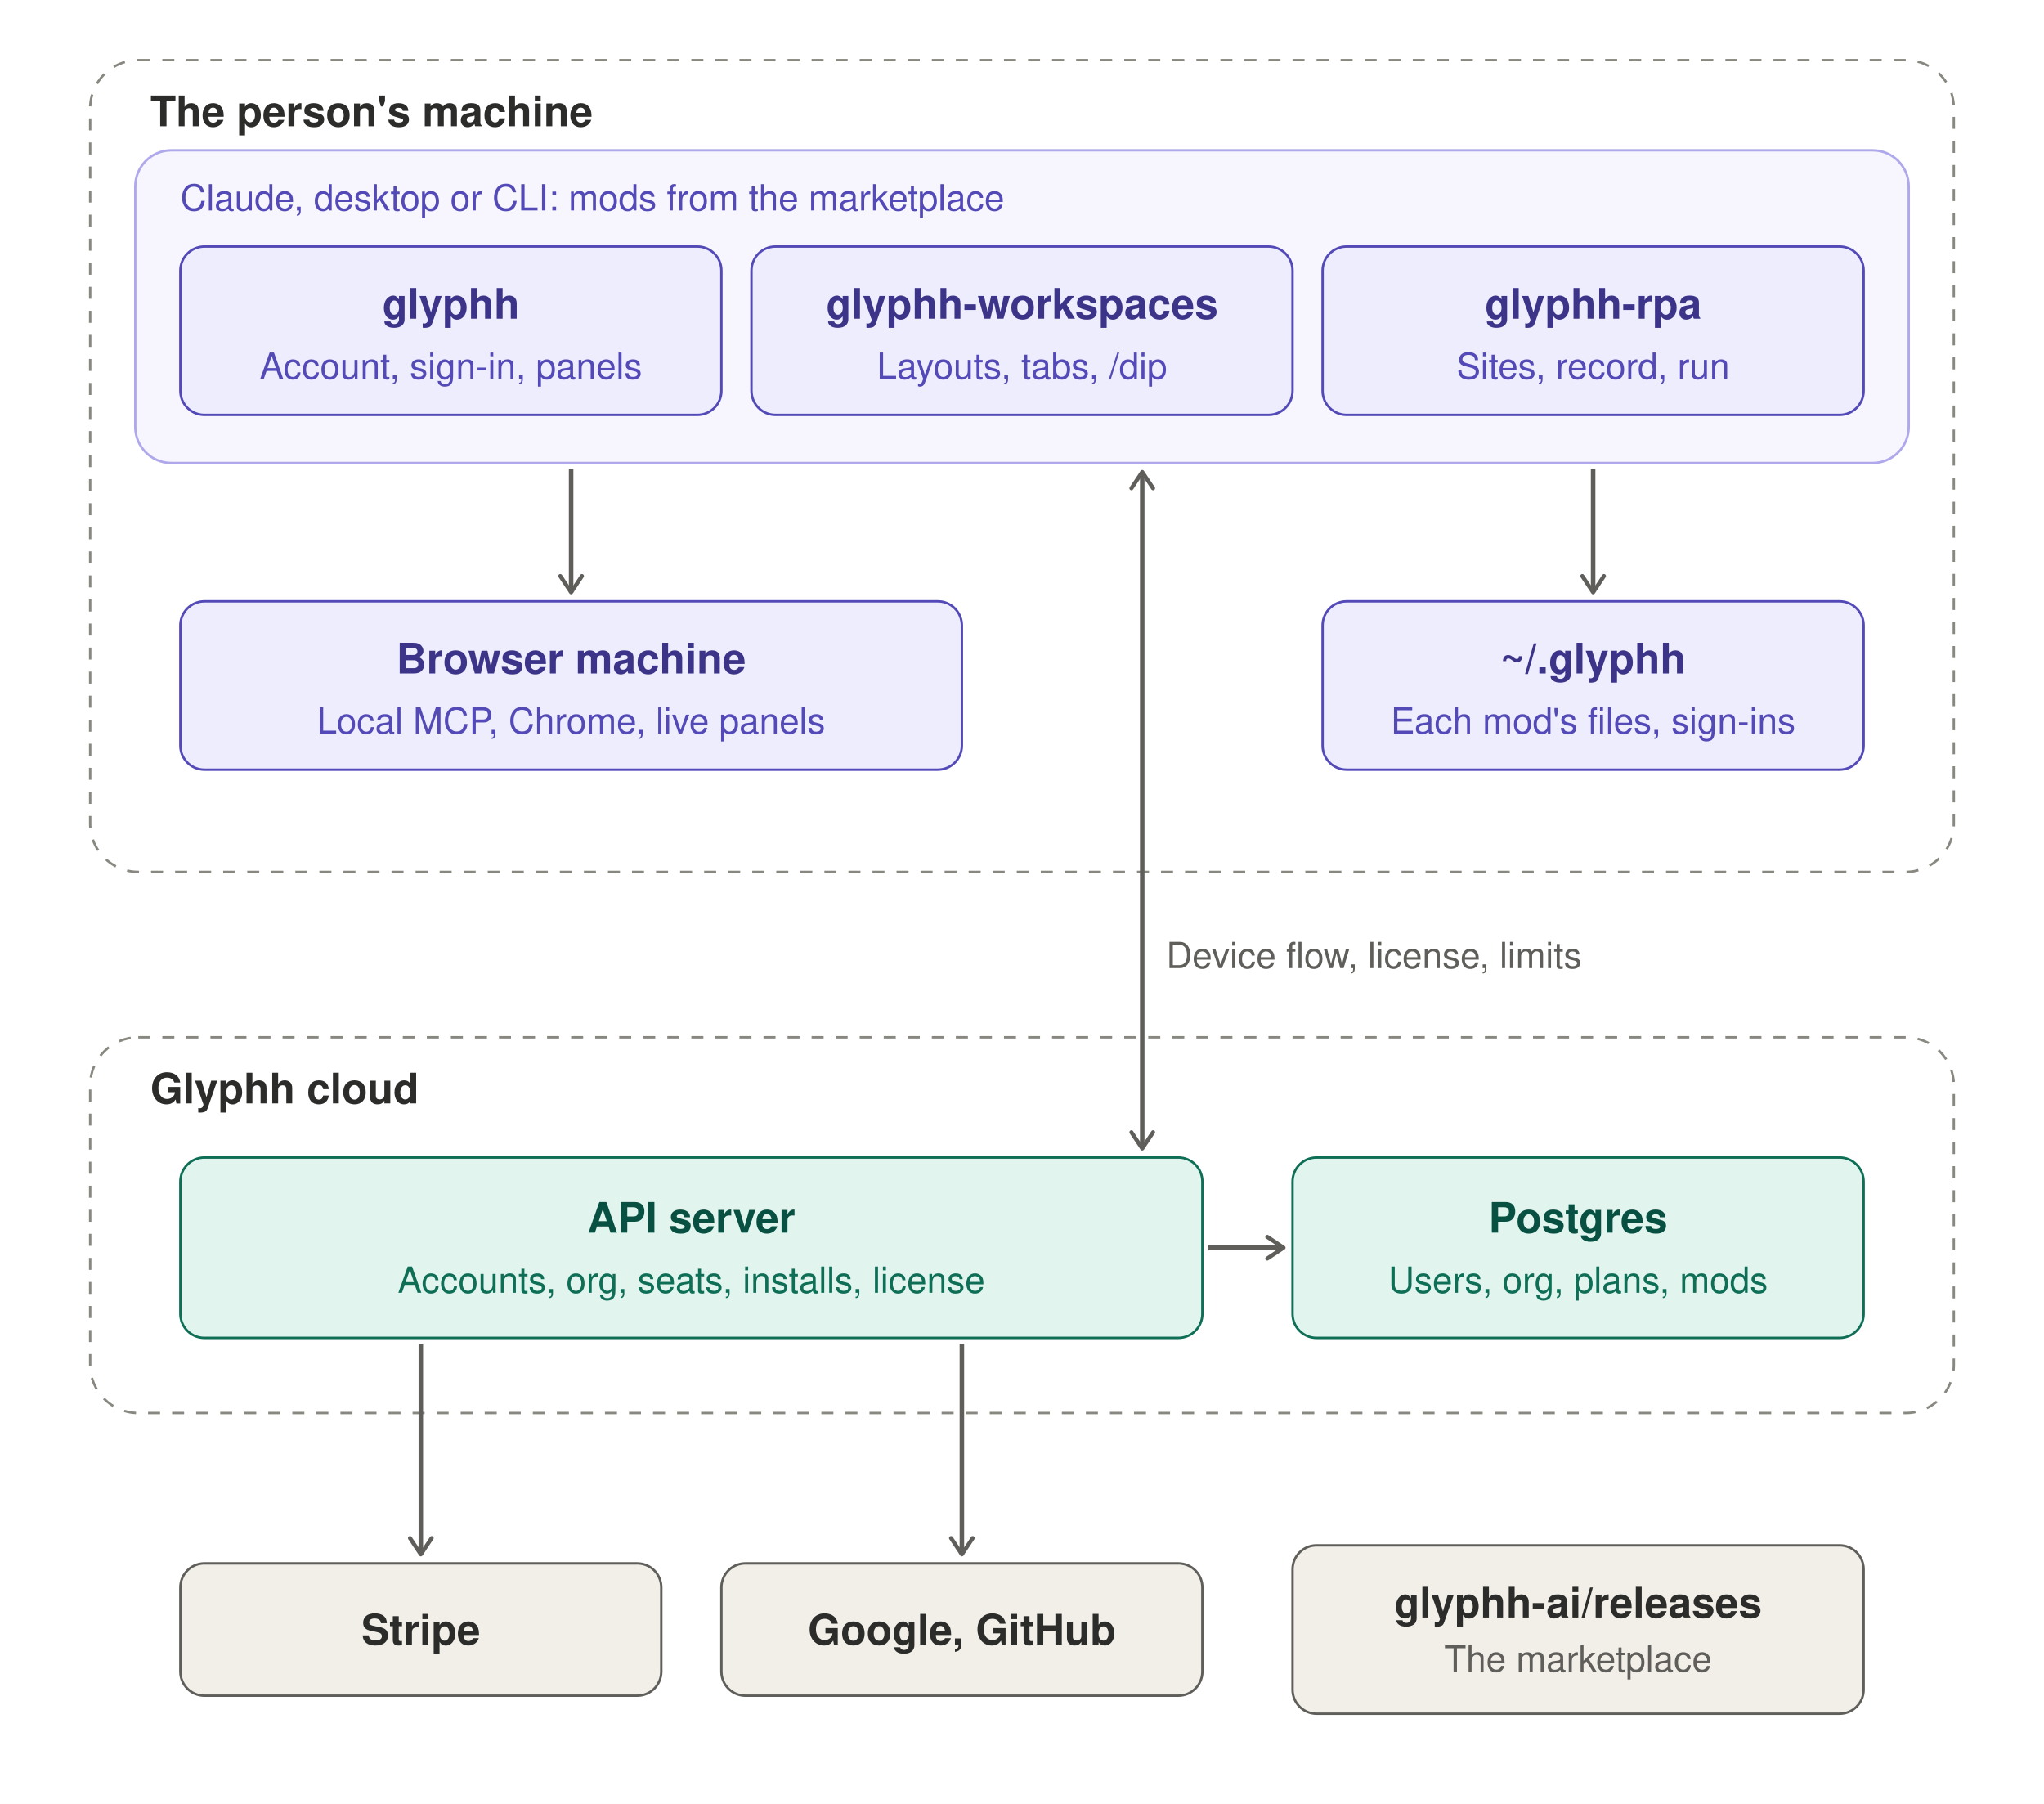
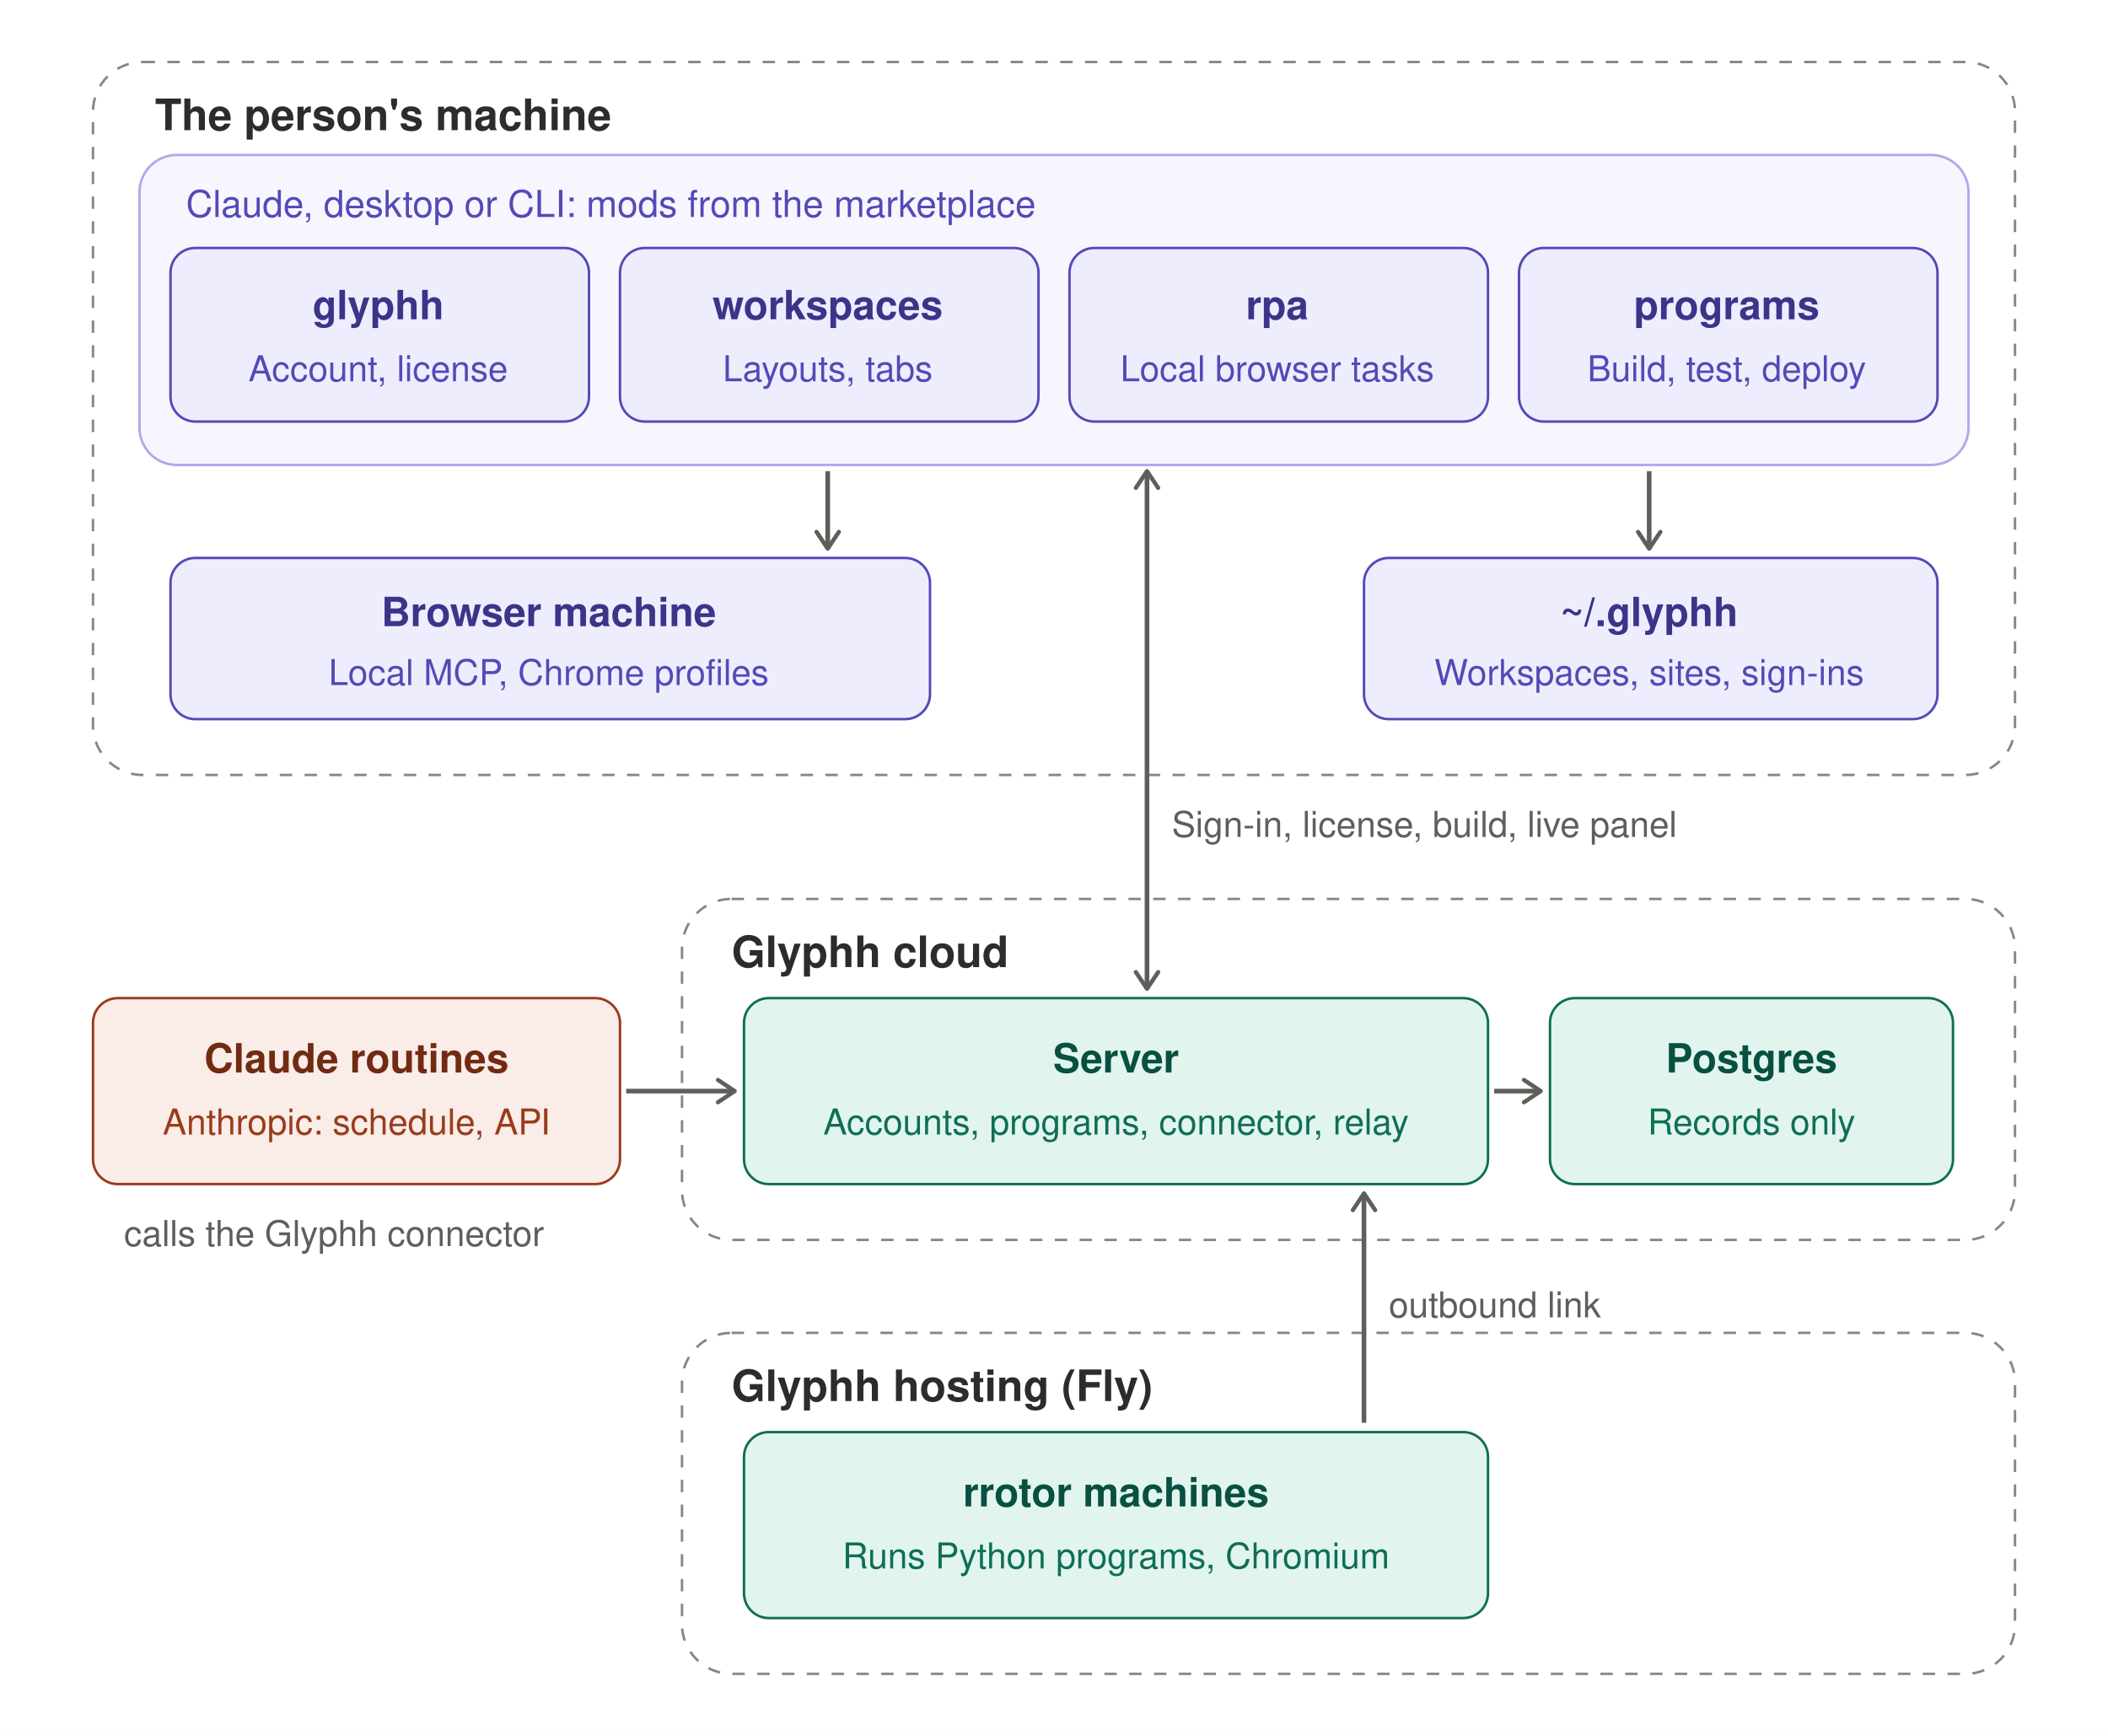
- <svg xmlns="http://www.w3.org/2000/svg" width="680" height="600" viewBox="0 0 680 600" font-family="-apple-system, Helvetica, Arial, sans-serif">
+ <svg xmlns="http://www.w3.org/2000/svg" width="680" height="560" viewBox="0 0 680 560" font-family="-apple-system, Helvetica, Arial, sans-serif">
  <defs>
    <marker id="a" viewBox="0 0 10 10" refX="8" refY="5" markerWidth="6" markerHeight="6" orient="auto-start-reverse">
      <path d="M2 1L8 5L2 9" fill="none" stroke="#5F5E5A" stroke-width="1.5" stroke-linecap="round" stroke-linejoin="round" />
    </marker>
  </defs>
-   <rect width="680" height="600" fill="#ffffff" />
+   <rect width="680" height="560" fill="#ffffff" />
  <g fill="none" stroke="#888780" stroke-width="0.8" stroke-dasharray="4 4">
-     <rect x="30" y="20" width="620" height="270" rx="16" />
-     <rect x="30" y="345" width="620" height="125" rx="16" />
+     <rect x="30" y="20" width="620" height="230" rx="16" />
+     <rect x="220" y="290" width="430" height="110" rx="16" />
+     <rect x="220" y="430" width="430" height="110" rx="16" />
  </g>
-   <rect x="45" y="50" width="590" height="104" rx="12" fill="#F7F6FE" stroke="#AFA9EC" stroke-width="0.8" />
+   <rect x="45" y="50" width="590" height="100" rx="12" fill="#F7F6FE" stroke="#AFA9EC" stroke-width="0.8" />
  <g font-size="14" font-weight="600" fill="#2C2C2A">
    <text x="50" y="42">The person's machine</text>
-     <text x="50" y="367">Glyphh cloud</text>
+     <text x="236" y="312">Glyphh cloud</text>
+     <text x="236" y="452">Glyphh hosting (Fly)</text>
  </g>
  <text x="60" y="70" font-size="12" fill="#534AB7">Claude, desktop or CLI: mods from the marketplace</text>
  <g stroke-width="0.8">
-     <rect x="60" y="82" width="180" height="56" rx="8" fill="#EEEDFE" stroke="#534AB7" />
-     <rect x="250" y="82" width="180" height="56" rx="8" fill="#EEEDFE" stroke="#534AB7" />
-     <rect x="440" y="82" width="180" height="56" rx="8" fill="#EEEDFE" stroke="#534AB7" />
-     <rect x="60" y="200" width="260" height="56" rx="8" fill="#EEEDFE" stroke="#534AB7" />
-     <rect x="440" y="200" width="180" height="56" rx="8" fill="#EEEDFE" stroke="#534AB7" />
-     <rect x="60" y="385" width="340" height="60" rx="8" fill="#E1F5EE" stroke="#0F6E56" />
-     <rect x="430" y="385" width="190" height="60" rx="8" fill="#E1F5EE" stroke="#0F6E56" />
-     <rect x="60" y="520" width="160" height="44" rx="8" fill="#F1EFE8" stroke="#5F5E5A" />
-     <rect x="240" y="520" width="160" height="44" rx="8" fill="#F1EFE8" stroke="#5F5E5A" />
-     <rect x="430" y="514" width="190" height="56" rx="8" fill="#F1EFE8" stroke="#5F5E5A" />
+     <rect x="55" y="80" width="135" height="56" rx="8" fill="#EEEDFE" stroke="#534AB7" />
+     <rect x="200" y="80" width="135" height="56" rx="8" fill="#EEEDFE" stroke="#534AB7" />
+     <rect x="345" y="80" width="135" height="56" rx="8" fill="#EEEDFE" stroke="#534AB7" />
+     <rect x="490" y="80" width="135" height="56" rx="8" fill="#EEEDFE" stroke="#534AB7" />
+     <rect x="55" y="180" width="245" height="52" rx="8" fill="#EEEDFE" stroke="#534AB7" />
+     <rect x="440" y="180" width="185" height="52" rx="8" fill="#EEEDFE" stroke="#534AB7" />
+     <rect x="30" y="322" width="170" height="60" rx="8" fill="#FAECE7" stroke="#993C1D" />
+     <rect x="240" y="322" width="240" height="60" rx="8" fill="#E1F5EE" stroke="#0F6E56" />
+     <rect x="500" y="322" width="130" height="60" rx="8" fill="#E1F5EE" stroke="#0F6E56" />
+     <rect x="240" y="462" width="240" height="60" rx="8" fill="#E1F5EE" stroke="#0F6E56" />
  </g>
-   <g text-anchor="middle" font-size="14" font-weight="600">
-     <text x="150" y="106" fill="#3C3489">glyphh</text>
-     <text x="340" y="106" fill="#3C3489">glyphh-workspaces</text>
-     <text x="530" y="106" fill="#3C3489">glyphh-rpa</text>
-     <text x="190" y="224" fill="#3C3489">Browser machine</text>
-     <text x="530" y="224" fill="#3C3489">~/.glyphh</text>
-     <text x="230" y="410" fill="#085041">API server</text>
-     <text x="525" y="410" fill="#085041">Postgres</text>
-     <text x="140" y="547" fill="#2C2C2A">Stripe</text>
-     <text x="320" y="547" fill="#2C2C2A">Google, GitHub</text>
-     <text x="525" y="538" fill="#2C2C2A">glyphh-ai/releases</text>
+   <g text-anchor="middle" font-size="13" font-weight="600">
+     <text x="122" y="103" fill="#3C3489">glyphh</text>
+     <text x="267" y="103" fill="#3C3489">workspaces</text>
+     <text x="412" y="103" fill="#3C3489">rpa</text>
+     <text x="557" y="103" fill="#3C3489">programs</text>
+     <text x="177" y="202" fill="#3C3489">Browser machine</text>
+     <text x="532" y="202" fill="#3C3489">~/.glyphh</text>
+     <text x="115" y="346" fill="#712B13">Claude routines</text>
+     <text x="360" y="346" fill="#085041">Server</text>
+     <text x="565" y="346" fill="#085041">Postgres</text>
+     <text x="360" y="486" fill="#085041">rrotor machines</text>
  </g>
-   <g text-anchor="middle" font-size="12">
-     <text x="150" y="126" fill="#534AB7">Account, sign-in, panels</text>
-     <text x="340" y="126" fill="#534AB7">Layouts, tabs, /dip</text>
-     <text x="530" y="126" fill="#534AB7">Sites, record, run</text>
-     <text x="190" y="244" fill="#534AB7">Local MCP, Chrome, live panels</text>
-     <text x="530" y="244" fill="#534AB7">Each mod's files, sign-ins</text>
-     <text x="230" y="430" fill="#0F6E56">Accounts, org, seats, installs, license</text>
-     <text x="525" y="430" fill="#0F6E56">Users, org, plans, mods</text>
-     <text x="525" y="556" fill="#5F5E5A">The marketplace</text>
+   <g text-anchor="middle" font-size="11.5">
+     <text x="122" y="123" fill="#534AB7">Account, license</text>
+     <text x="267" y="123" fill="#534AB7">Layouts, tabs</text>
+     <text x="412" y="123" fill="#534AB7">Local browser tasks</text>
+     <text x="557" y="123" fill="#534AB7">Build, test, deploy</text>
+     <text x="177" y="221" fill="#534AB7">Local MCP, Chrome profiles</text>
+     <text x="532" y="221" fill="#534AB7">Workspaces, sites, sign-ins</text>
+     <text x="115" y="366" fill="#993C1D">Anthropic: schedule, API</text>
+     <text x="360" y="366" fill="#0F6E56">Accounts, programs, connector, relay</text>
+     <text x="565" y="366" fill="#0F6E56">Records only</text>
+     <text x="360" y="506" fill="#0F6E56">Runs Python programs, Chromium</text>
  </g>
  <g stroke="#5F5E5A" stroke-width="1.5" fill="none">
-     <line x1="190" y1="156" x2="190" y2="197" marker-end="url(#a)" />
-     <line x1="530" y1="156" x2="530" y2="197" marker-end="url(#a)" />
-     <line x1="380" y1="157" x2="380" y2="382" marker-start="url(#a)" marker-end="url(#a)" />
-     <line x1="402" y1="415" x2="427" y2="415" marker-end="url(#a)" />
-     <line x1="140" y1="447" x2="140" y2="517" marker-end="url(#a)" />
-     <line x1="320" y1="447" x2="320" y2="517" marker-end="url(#a)" />
+     <line x1="267" y1="152" x2="267" y2="177" marker-end="url(#a)" />
+     <line x1="532" y1="152" x2="532" y2="177" marker-end="url(#a)" />
+     <line x1="370" y1="152" x2="370" y2="319" marker-start="url(#a)" marker-end="url(#a)" />
+     <line x1="202" y1="352" x2="237" y2="352" marker-end="url(#a)" />
+     <line x1="482" y1="352" x2="497" y2="352" marker-end="url(#a)" />
+     <line x1="440" y1="459" x2="440" y2="385" marker-end="url(#a)" />
  </g>
-   <text x="388" y="322" font-size="12" fill="#5F5E5A">Device flow, license, limits</text>
+   <g font-size="11.5" fill="#5F5E5A">
+     <text x="378" y="270">Sign-in, license, build, live panel</text>
+     <text x="40" y="402">calls the Glyphh connector</text>
+     <text x="448" y="425">outbound link</text>
+   </g>
</svg>
